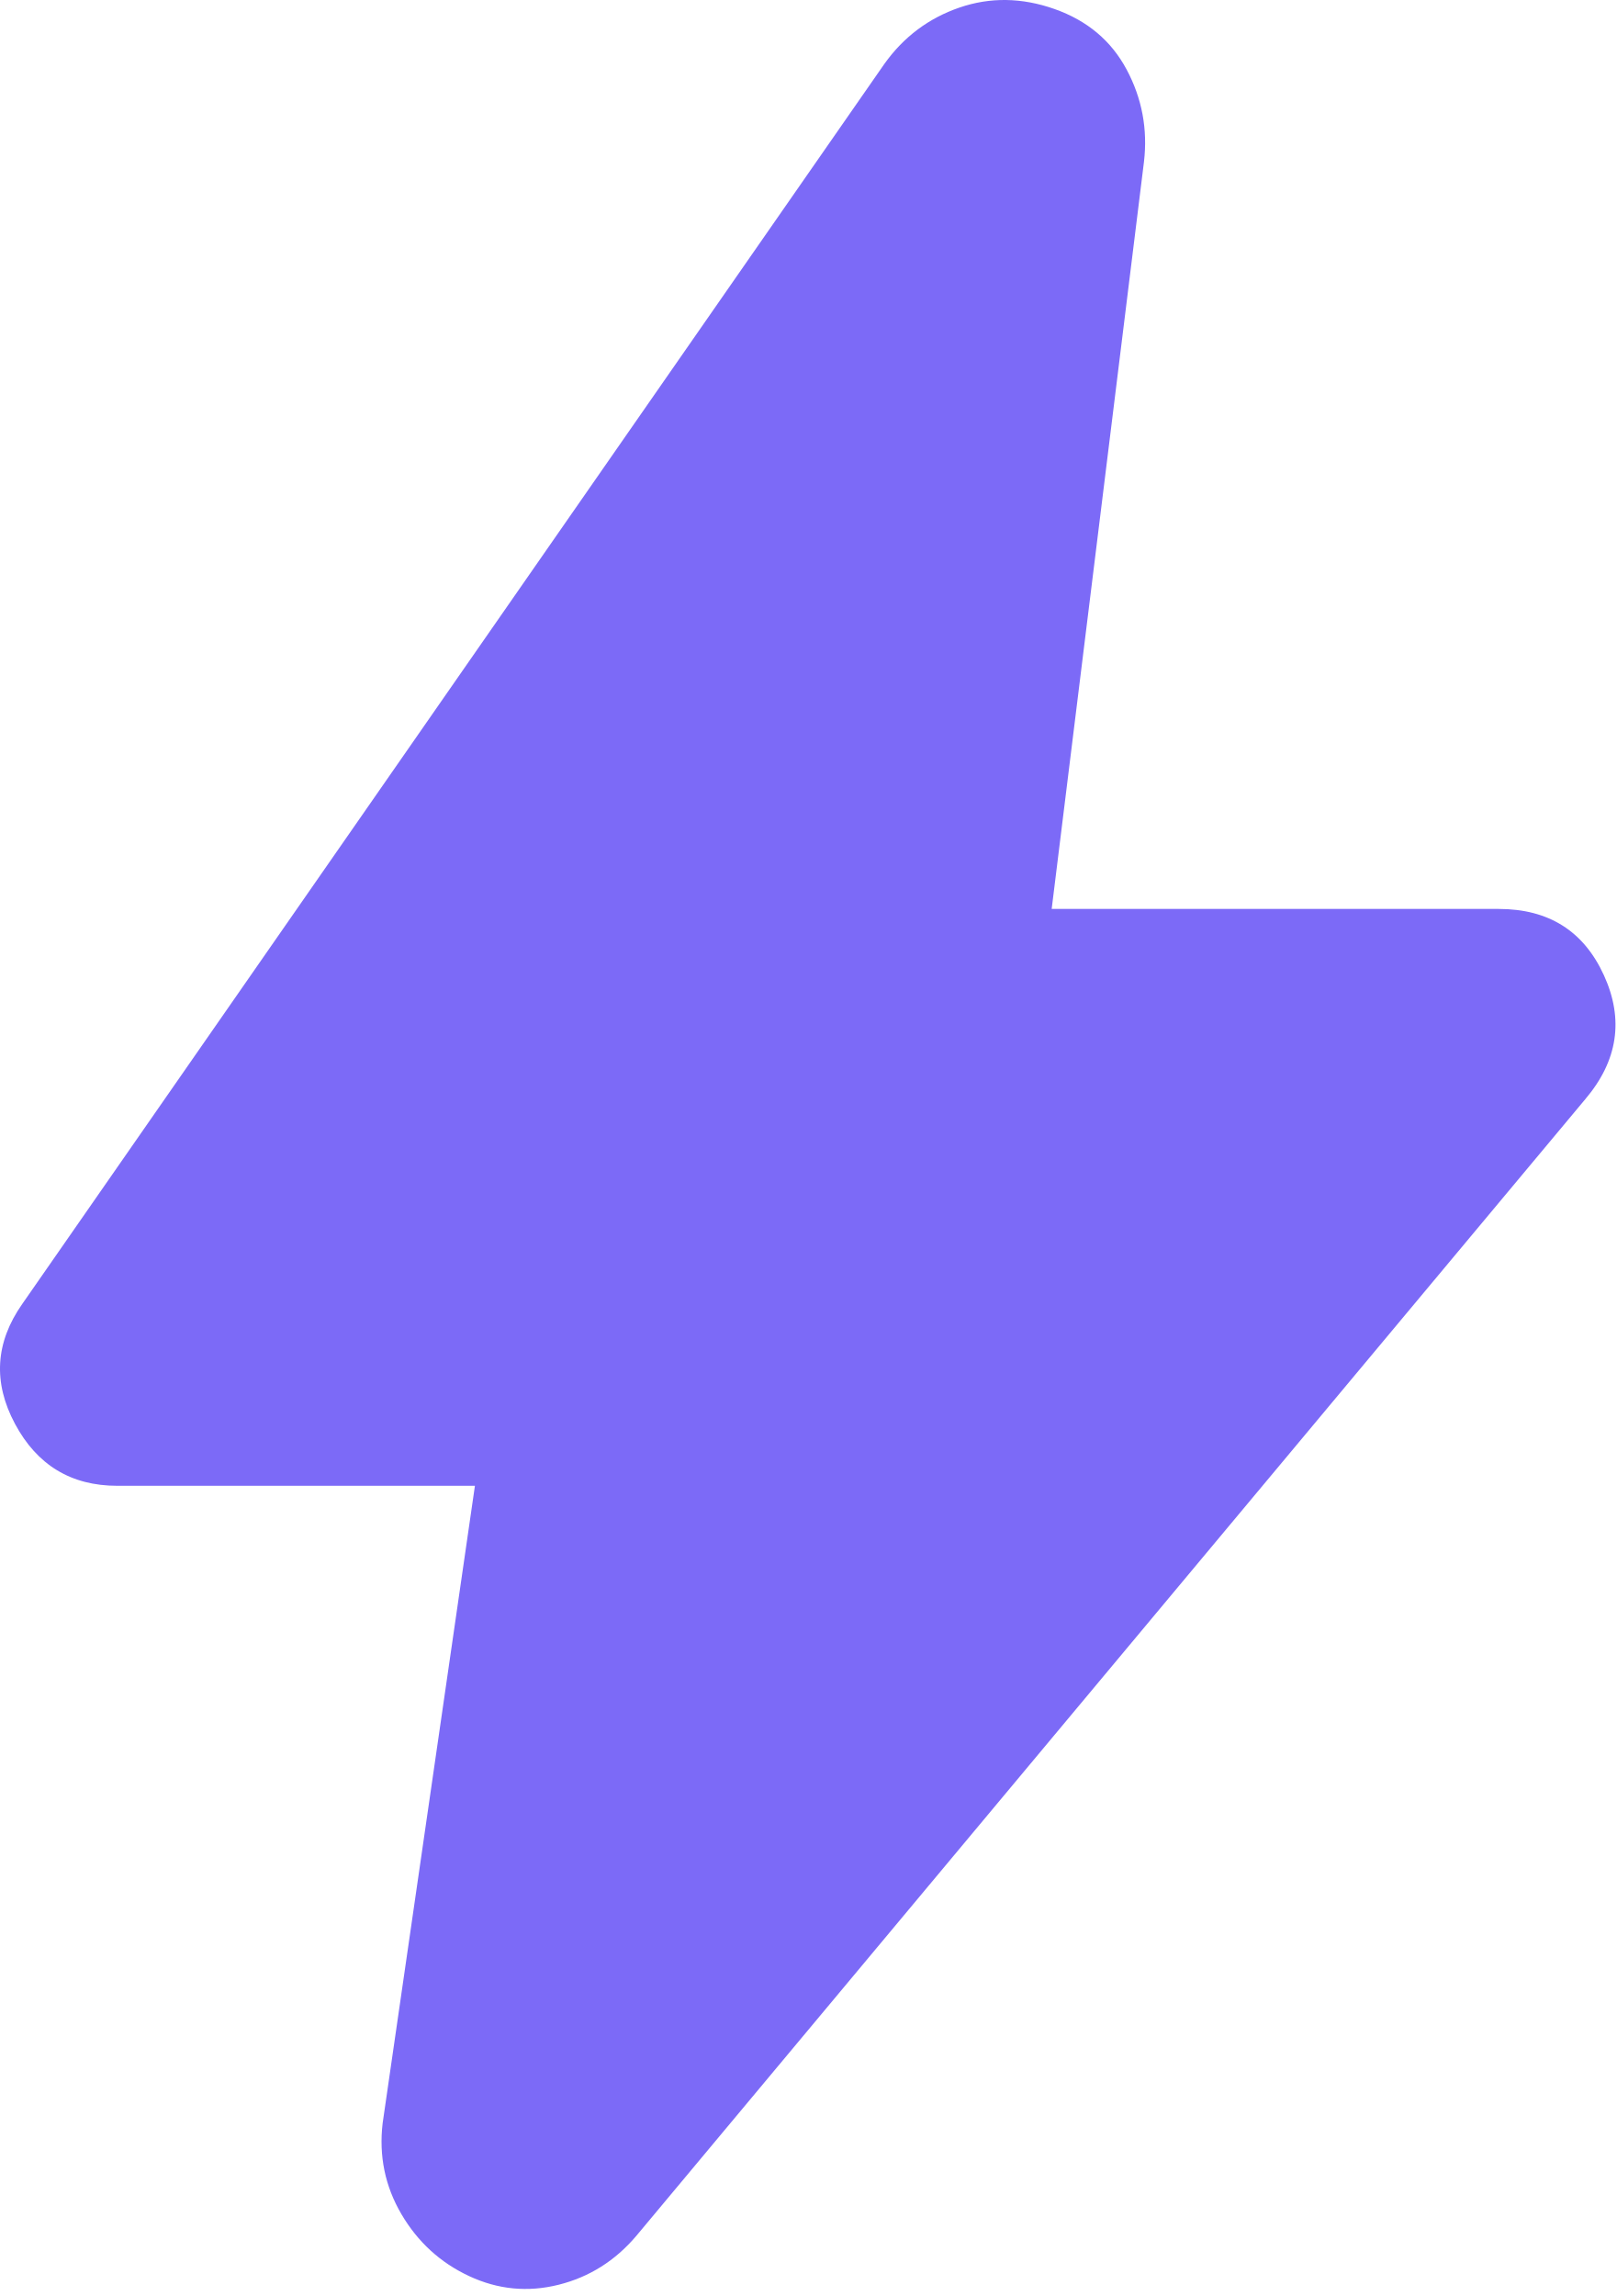
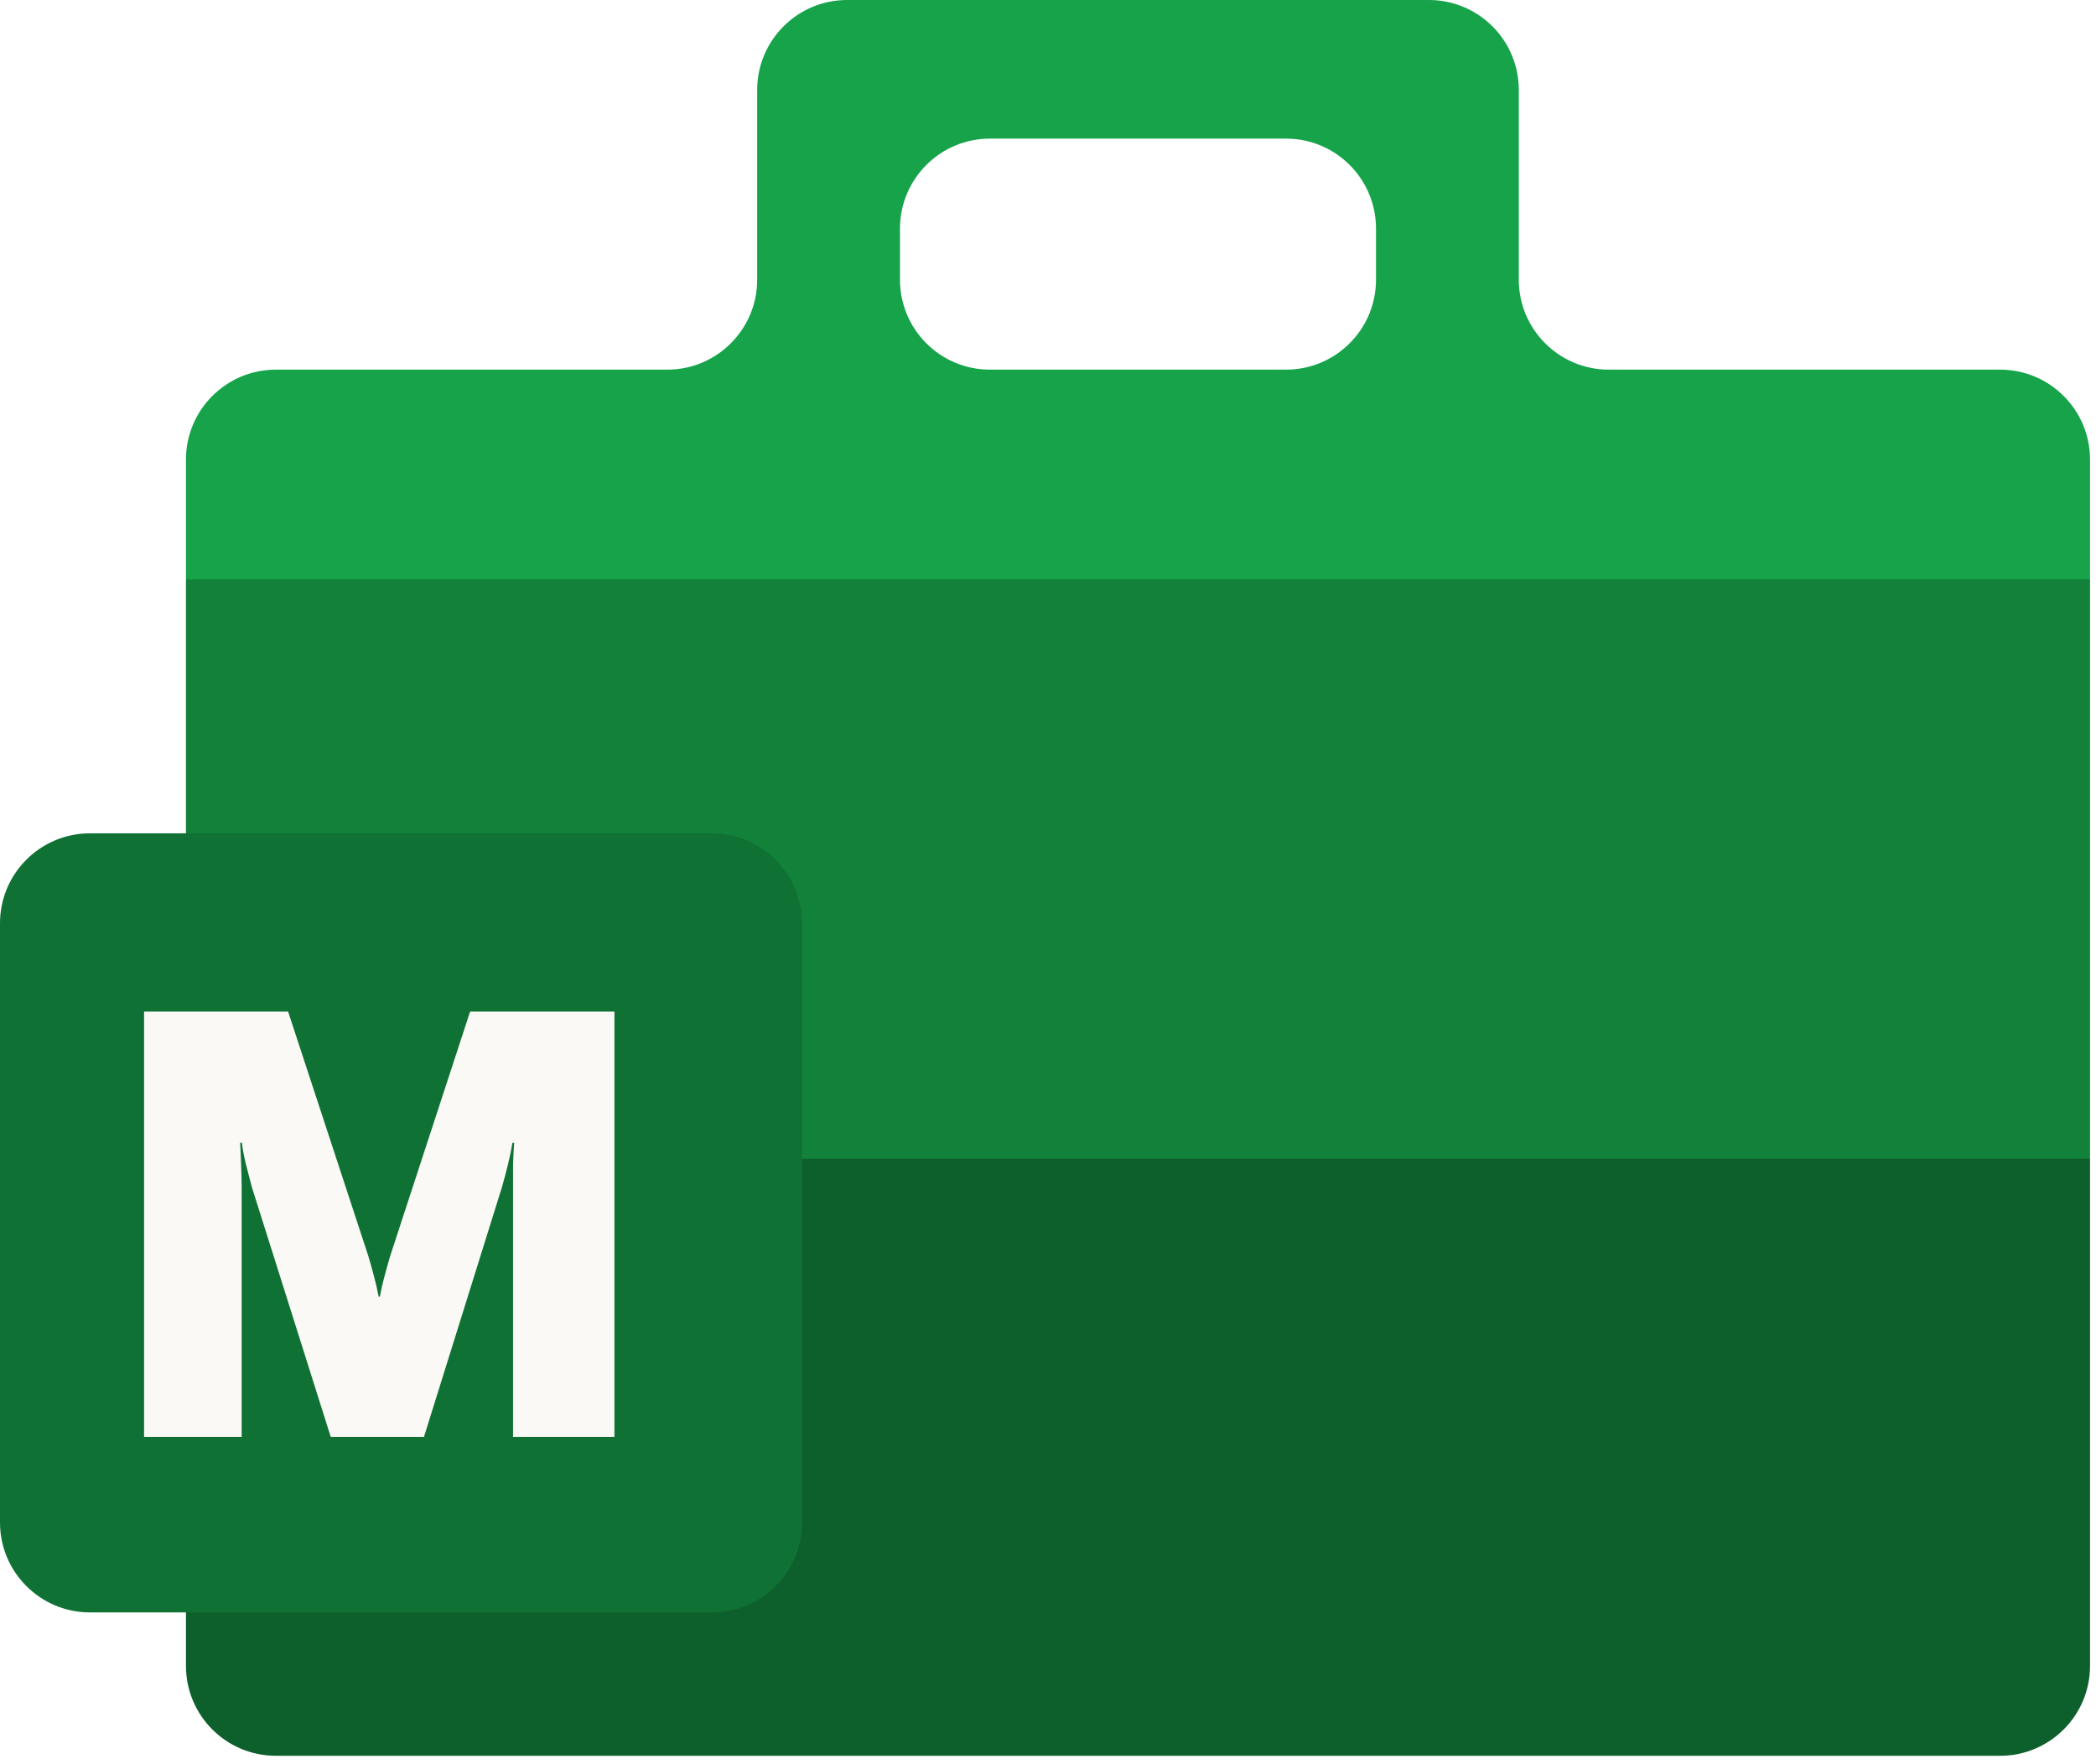
- <svg xmlns="http://www.w3.org/2000/svg" width="188" height="267" viewBox="0 0 188 267" fill="none">
-   <path d="M55.239 172.783H13.647C8.28 172.783 4.311 170.38 1.74 165.572C-0.832 160.764 -0.552 156.124 2.578 151.652L102.868 7.423C105.104 4.292 108.011 2.112 111.589 0.882C115.166 -0.348 118.856 -0.292 122.657 1.05C126.459 2.392 129.254 4.74 131.043 8.094C132.832 11.448 133.502 15.026 133.055 18.827L122.322 105.7H174.311C180.125 105.7 184.206 108.272 186.554 113.415C188.902 118.558 188.175 123.365 184.374 127.838L74.022 259.992C71.562 262.899 68.543 264.799 64.966 265.694C61.388 266.588 57.922 266.253 54.568 264.688C51.214 263.122 48.586 260.718 46.685 257.476C44.785 254.234 44.058 250.712 44.505 246.91L55.239 172.783Z" fill="#7C6AF7" />
+ <svg xmlns="http://www.w3.org/2000/svg" width="233" height="196" viewBox="0 0 233 196" fill="none">
+   <path d="M30.671 195.181C25.148 195.181 20.671 190.704 20.671 185.181V51.091C20.671 45.568 25.148 41.091 30.671 41.091H74.171C79.694 41.091 84.171 36.614 84.171 31.091V10C84.171 4.477 88.648 0 94.171 0H158.837C164.36 0 168.837 4.477 168.837 10V31.091C168.837 36.614 173.315 41.091 178.837 41.091H222.338C227.86 41.091 232.338 45.568 232.338 51.091V185.181C232.338 190.704 227.86 195.181 222.338 195.181H30.671ZM100.046 31.091C100.046 36.614 104.523 41.091 110.046 41.091H142.962C148.485 41.091 152.962 36.614 152.962 31.091V25.409C152.962 19.886 148.485 15.409 142.962 15.409H110.046C104.523 15.409 100.046 19.886 100.046 25.409V31.091Z" fill="url(#paint0_linear_1_67)" />
+   <rect y="92.635" width="89.152" height="86.606" rx="10" fill="#0F7234" />
+   <path d="M16.015 159.736V112.45H32.026L40.957 139.665C41.173 140.401 41.379 141.137 41.574 141.874C41.769 142.588 41.942 143.346 42.094 144.147H42.224C42.375 143.346 42.548 142.588 42.743 141.874C42.938 141.137 43.144 140.401 43.36 139.665L52.259 112.45H68.302V159.736H57.033V131.968C57.033 131.232 57.033 130.409 57.033 129.5C57.055 128.591 57.098 127.768 57.163 127.032H56.968C56.838 127.811 56.665 128.645 56.448 129.533C56.232 130.399 56.015 131.21 55.799 131.968L47.128 159.736H36.768L27.999 131.968C27.804 131.21 27.577 130.334 27.317 129.338C27.079 128.32 26.938 127.551 26.895 127.032H26.7C26.721 127.53 26.754 128.298 26.797 129.338C26.84 130.355 26.862 131.232 26.862 131.968V159.736H16.015Z" fill="#FAF9F6" />
+   <defs>
+     <linearGradient id="paint0_linear_1_67" x1="126.504" y1="0" x2="126.504" y2="195.181" gradientUnits="userSpaceOnUse">
+       <stop stop-color="#16A34A" />
+       <stop offset="0.33" stop-color="#16A34A" />
+       <stop offset="0.33" stop-color="#12823B" />
+       <stop offset="0.66" stop-color="#12823B" />
+       <stop offset="0.66" stop-color="#0D602C" />
+     </linearGradient>
+   </defs>
</svg>
